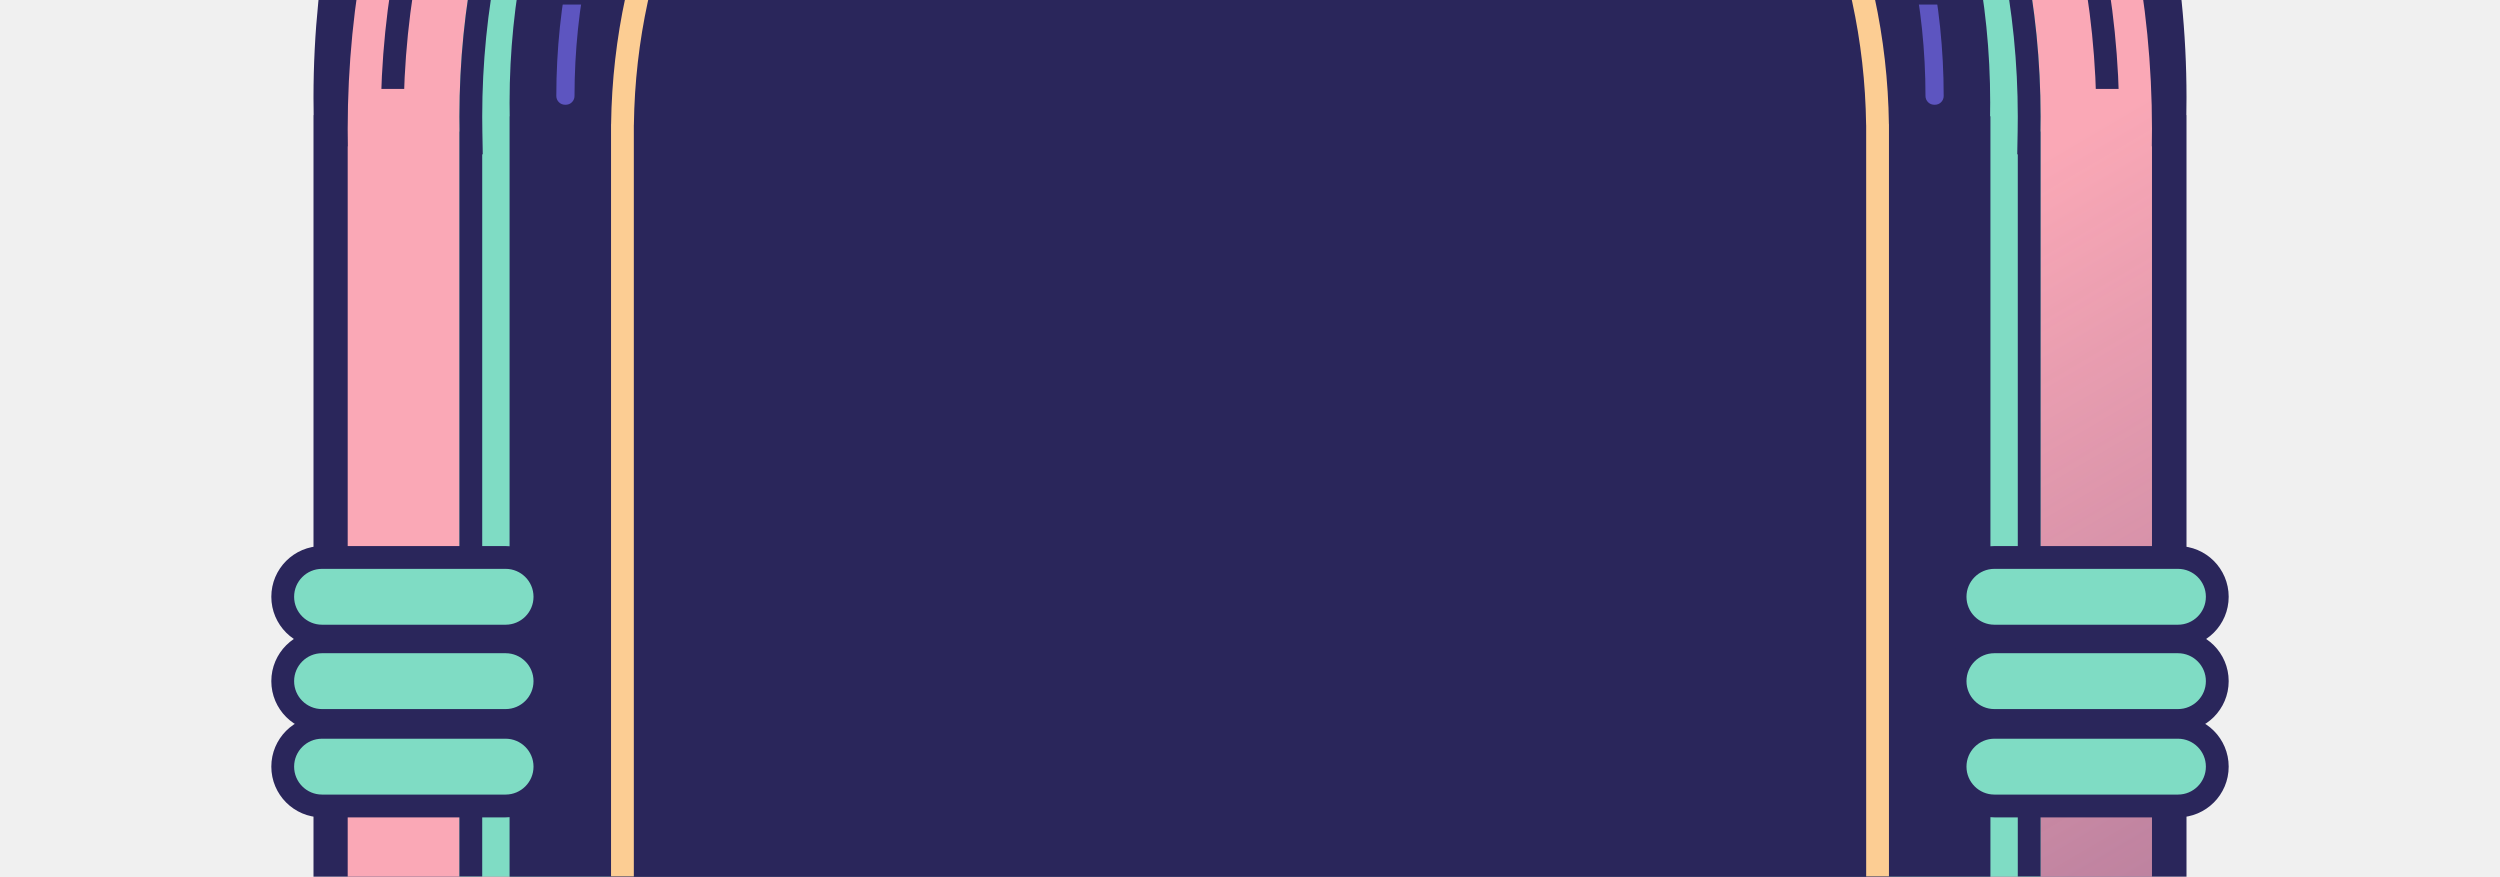
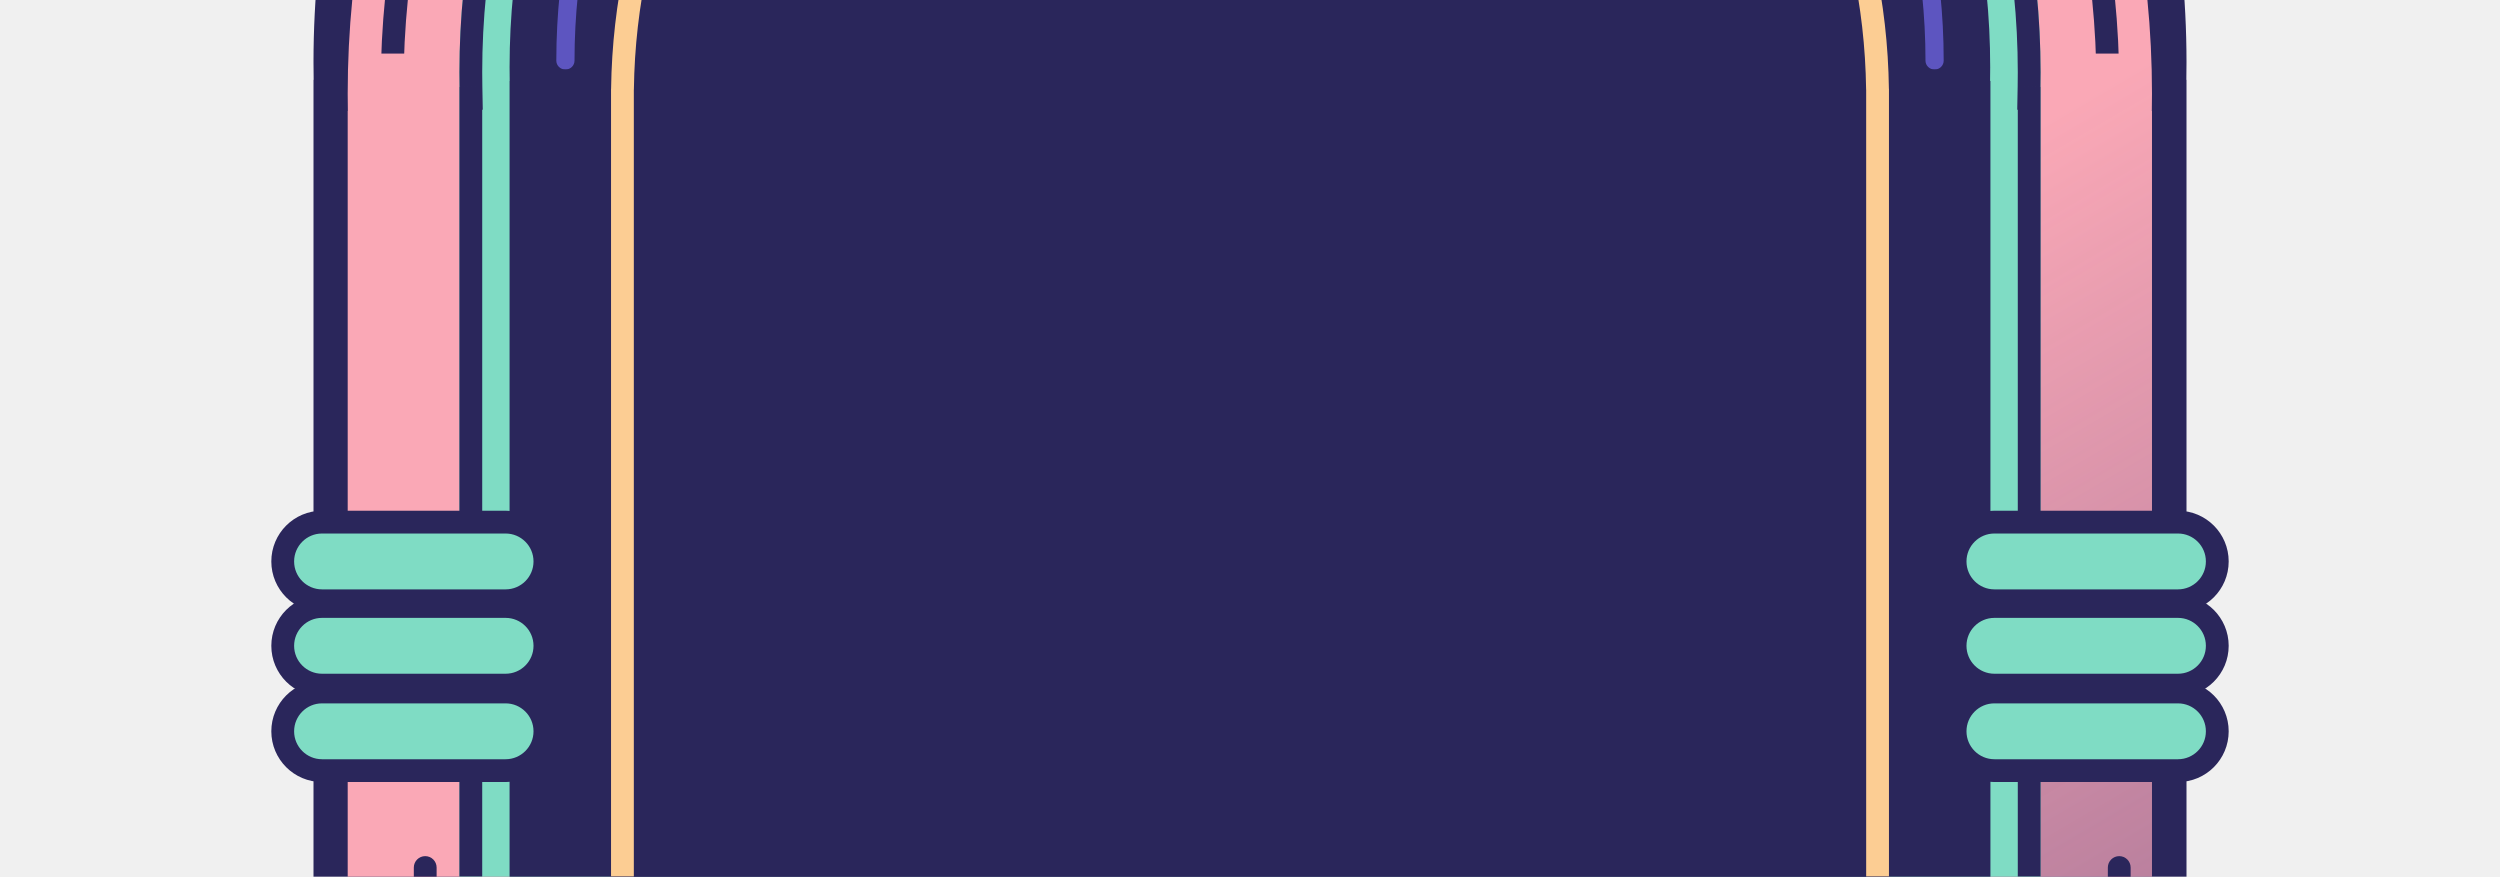
<svg xmlns="http://www.w3.org/2000/svg" width="2193" height="769" viewBox="0 0 2193 769" fill="none">
  <g clip-path="url(#clip0)">
-     <path fill-rule="evenodd" clip-rule="evenodd" d="M1917.86 101C1917.95 95.845 1918 90.678 1918 85.5C1918 -368.202 1550.2 -736 1096.5 -736C642.798 -736 275 -368.202 275 85.5C275 90.678 275.048 95.845 275.143 101H275V2262H1918V101H1917.86Z" fill="#2A265B" />
-     <path fill-rule="evenodd" clip-rule="evenodd" d="M1887.58 128.391C1887.67 123.301 1887.72 118.2 1887.72 113.088C1887.72 -334.864 1533.41 -698 1096.36 -698C659.303 -698 305 -334.864 305 113.088C305 118.2 305.046 123.301 305.138 128.391H305V2262H1887.72V128.391H1887.58Z" fill="url(#paint0_linear)" />
+     <path fill-rule="evenodd" clip-rule="evenodd" d="M1917.86 70C1917.95 64.845 1918 59.678 1918 54.5C1918 -399.202 1550.2 -767 1096.5 -767C642.798 -767 275 -399.202 275 54.5C275 59.678 275.048 64.845 275.143 70H275V2231H1918V70H1917.86Z" fill="#2A265B" />
+     <path fill-rule="evenodd" clip-rule="evenodd" d="M1887.58 97.391C1887.67 92.301 1887.72 87.2 1887.72 82.088C1887.72 -365.864 1533.41 -729 1096.36 -729C659.303 -729 305 -365.864 305 82.088C305 87.2 305.046 92.301 305.138 97.391H305V2231H1887.72V97.391H1887.58Z" fill="url(#paint0_linear)" />
    <mask id="path-3-inside-1" fill="white">
-       <path fill-rule="evenodd" clip-rule="evenodd" d="M1789.88 115.399C1789.96 111.052 1790 106.695 1790 102.328C1790 -285.557 1479.51 -600 1096.5 -600C713.491 -600 403 -285.557 403 102.328C403 106.695 403.039 111.052 403.118 115.399H403V2296H1790V115.399H1789.88Z" />
+       <path fill-rule="evenodd" clip-rule="evenodd" d="M1789.88 76.247C1789.96 71.949 1790 67.642 1790 63.325C1790 -320.14 1479.51 -631 1096.5 -631C713.491 -631 403 -320.14 403 63.325C403 67.642 403.039 71.949 403.118 76.247H403V2232H1790V76.247H1789.88Z" />
    </mask>
-     <path fill-rule="evenodd" clip-rule="evenodd" d="M1789.88 115.399C1789.96 111.052 1790 106.695 1790 102.328C1790 -285.557 1479.51 -600 1096.5 -600C713.491 -600 403 -285.557 403 102.328C403 106.695 403.039 111.052 403.118 115.399H403V2296H1790V115.399H1789.88Z" fill="#7FDCC4" />
-     <path d="M1789.88 115.399L1769.89 115.039L1769.52 135.399H1789.88V115.399ZM403.118 115.399V135.399H423.481L423.114 115.039L403.118 115.399ZM403 115.399V95.399H383V115.399H403ZM403 2296H383V2316H403V2296ZM1790 2296V2316H1810V2296H1790ZM1790 115.399H1810V95.399H1790V115.399ZM1770 102.328C1770 106.575 1769.96 110.812 1769.89 115.039L1809.88 115.76C1809.96 111.292 1810 106.815 1810 102.328H1770ZM1096.5 -580C1468.23 -580 1770 -274.75 1770 102.328H1810C1810 -296.363 1490.79 -620 1096.5 -620V-580ZM423 102.328C423 -274.75 724.774 -580 1096.5 -580V-620C702.207 -620 383 -296.363 383 102.328H423ZM423.114 115.039C423.038 110.811 423 106.574 423 102.328H383C383 106.815 383.04 111.292 383.121 115.759L423.114 115.039ZM403 135.399H403.118V95.399H403V135.399ZM423 2296V115.399H383V2296H423ZM1790 2276H403V2316H1790V2276ZM1770 115.399V2296H1810V115.399H1770ZM1789.88 135.399H1790V95.399H1789.88V135.399Z" fill="#2A265B" mask="url(#path-3-inside-1)" />
+     <path fill-rule="evenodd" clip-rule="evenodd" d="M1789.88 76.247C1789.96 71.949 1790 67.642 1790 63.325C1790 -320.14 1479.51 -631 1096.5 -631C713.491 -631 403 -320.14 403 63.325C403 67.642 403.039 71.949 403.118 76.247H403V2232H1790V76.247H1789.88Z" fill="#7FDCC4" />
+     <path d="M1789.88 76.247L1769.89 75.882L1769.51 96.247H1789.88V76.247ZM403.118 76.247V96.247H423.486L423.114 75.882L403.118 76.247ZM403 76.247V56.247H383V76.247H403ZM403 2232H383V2252H403V2232ZM1790 2232V2252H1810V2232H1790ZM1790 76.247H1810V56.247H1790V76.247ZM1770 63.325C1770 67.52 1769.96 71.706 1769.89 75.882L1809.88 76.612C1809.96 72.192 1810 67.763 1810 63.325H1770ZM1096.5 -611C1468.44 -611 1770 -309.117 1770 63.325H1810C1810 -331.163 1490.58 -651 1096.5 -651V-611ZM423 63.325C423 -309.117 724.559 -611 1096.5 -611V-651C702.422 -651 383 -331.163 383 63.325H423ZM423.114 75.882C423.038 71.706 423 67.52 423 63.325H383C383 67.763 383.04 72.192 383.121 76.612L423.114 75.882ZM403 96.247H403.118V56.247H403V96.247ZM423 2232V76.247H383V2232H423ZM1790 2212H403V2252H1790V2212ZM1770 76.247V2232H1810V76.247H1770ZM1789.88 96.247H1790V56.247H1789.88V96.247Z" fill="#2A265B" mask="url(#path-3-inside-1)" />
    <g filter="url(#filter0_b)">
-       <path fill-rule="evenodd" clip-rule="evenodd" d="M1745.69 102C1745.76 97.99 1745.8 93.972 1745.8 89.945C1745.8 -269.01 1455.05 -560 1096.4 -560C737.746 -560 447 -269.01 447 89.945C447 93.972 447.037 97.99 447.109 102H447V2262H1746V102H1745.69Z" fill="#2A265B" />
+       <path fill-rule="evenodd" clip-rule="evenodd" d="M1745.69 71C1745.76 66.99 1745.8 62.972 1745.8 58.945C1745.8 -300.01 1455.05 -591 1096.4 -591C737.746 -591 447 -300.01 447 58.945C447 62.972 447.037 66.99 447.109 71H447V2231H1746V71H1745.69Z" fill="#2A265B" />
    </g>
    <mask id="path-6-inside-2" fill="white">
-       <path fill-rule="evenodd" clip-rule="evenodd" d="M1657 116.5V1248C1657 1303.23 1612.23 1348 1557 1348H636C580.771 1348 536 1303.23 536 1248V116.5V109.025C536 109.011 536.011 109 536.025 109V109C536.038 109 536.049 108.989 536.049 108.975C540.077 -197.112 789.456 -444 1096.5 -444C1403.54 -444 1652.92 -197.112 1656.95 108.975C1656.95 108.989 1656.96 109 1656.98 109V109C1656.99 109 1657 109.011 1657 109.025V116.5Z" />
+       <path fill-rule="evenodd" clip-rule="evenodd" d="M1657 85.5V1217C1657 1272.23 1612.23 1317 1557 1317H636C580.771 1317 536 1272.23 536 1217V85.5V78.025C536 78.011 536.011 78 536.025 78V78C536.038 78 536.049 77.989 536.049 77.975C540.077 -228.112 789.456 -475 1096.5 -475C1403.54 -475 1652.92 -228.112 1656.95 77.975C1656.95 77.989 1656.96 78 1656.98 78V78C1656.99 78 1657 78.011 1657 78.025V85.5Z" />
    </mask>
-     <path fill-rule="evenodd" clip-rule="evenodd" d="M1657 116.5V1248C1657 1303.23 1612.23 1348 1557 1348H636C580.771 1348 536 1303.23 536 1248V116.5V109.025C536 109.011 536.011 109 536.025 109V109C536.038 109 536.049 108.989 536.049 108.975C540.077 -197.112 789.456 -444 1096.5 -444C1403.54 -444 1652.92 -197.112 1656.95 108.975C1656.95 108.989 1656.96 109 1656.98 109V109C1656.99 109 1657 109.011 1657 109.025V116.5Z" fill="#2A265B" />
-     <path d="M536.049 108.975L556.048 109.239L536.049 108.975ZM1656.95 108.975L1636.95 109.239L1656.95 108.975ZM1637 116.5V1248H1677V116.5H1637ZM1557 1328H636V1368H1557V1328ZM556 1248V116.5H516V1248H556ZM556 116.5V109.025H516V116.5H556ZM556.048 109.239C559.931 -185.921 800.414 -424 1096.5 -424V-464C778.499 -464 520.222 -208.303 516.051 108.712L556.048 109.239ZM1096.5 -424C1392.59 -424 1633.07 -185.921 1636.95 109.239L1676.95 108.712C1672.78 -208.303 1414.5 -464 1096.5 -464V-424ZM1637 109.025V116.5H1677V109.025H1637ZM1656.98 129C1645.94 129 1637 120.057 1637 109.025H1677C1677 97.965 1668.03 89 1656.98 89V129ZM536.025 129C547.125 129 555.905 120.05 556.048 109.239L516.051 108.712C516.193 97.928 524.951 89 536.025 89V129ZM556 109.025C556 120.057 547.057 129 536.025 129V89C524.965 89 516 97.966 516 109.025H556ZM1636.95 109.239C1637.09 120.045 1645.87 129 1656.98 129V89C1668.05 89 1676.81 97.933 1676.95 108.712L1636.95 109.239ZM636 1328C591.817 1328 556 1292.18 556 1248H516C516 1314.27 569.726 1368 636 1368V1328ZM1637 1248C1637 1292.18 1601.18 1328 1557 1328V1368C1623.27 1368 1677 1314.27 1677 1248H1637Z" fill="#FCCD93" mask="url(#path-6-inside-2)" />
-     <rect x="248" y="489" width="230" height="69" rx="34.5" fill="#7FDCC4" stroke="#2A265B" stroke-width="20" />
-     <rect x="248" y="563" width="230" height="69" rx="34.5" fill="#7FDCC4" stroke="#2A265B" stroke-width="20" />
-     <rect x="248" y="638" width="230" height="69" rx="34.5" fill="#7FDCC4" stroke="#2A265B" stroke-width="20" />
-     <rect x="1715" y="489" width="230" height="69" rx="34.5" fill="#7FDCC4" stroke="#2A265B" stroke-width="20" />
-     <rect x="1715" y="563" width="230" height="69" rx="34.5" fill="#7FDCC4" stroke="#2A265B" stroke-width="20" />
-     <rect x="1715" y="638" width="230" height="69" rx="34.5" fill="#7FDCC4" stroke="#2A265B" stroke-width="20" />
-     <mask id="mask0" mask-type="alpha" maskUnits="userSpaceOnUse" x="334" y="-656" width="1525" height="772">
-       <path fill-rule="evenodd" clip-rule="evenodd" d="M1096.5 -636C686.422 -636 354 -303.789 354 106C354 111.523 349.523 116 344 116C338.477 116 334 111.523 334 106C334 -314.847 675.389 -656 1096.5 -656C1517.61 -656 1859 -314.847 1859 106C1859 111.523 1854.52 116 1849 116C1843.48 116 1839 111.523 1839 106C1839 -303.789 1506.58 -636 1096.5 -636Z" fill="#2A265B" />
+     <path fill-rule="evenodd" clip-rule="evenodd" d="M1657 85.5V1217C1657 1272.23 1612.23 1317 1557 1317H636C580.771 1317 536 1272.23 536 1217V85.5V78.025C536 78.011 536.011 78 536.025 78V78C536.038 78 536.049 77.989 536.049 77.975C540.077 -228.112 789.456 -475 1096.5 -475C1403.54 -475 1652.92 -228.112 1656.95 77.975C1656.95 77.989 1656.96 78 1656.98 78V78C1656.99 78 1657 78.011 1657 78.025V85.5Z" fill="#2A265B" />
+     <path d="M536.049 77.975L556.048 78.239L536.049 77.975ZM1656.95 77.975L1636.95 78.239L1656.95 77.975ZM1637 85.5V1217H1677V85.5H1637ZM1557 1297H636V1337H1557V1297ZM556 1217V85.5H516V1217H556ZM556 85.5V78.025H516V85.5H556ZM556.048 78.239C559.931 -216.921 800.414 -455 1096.5 -455V-495C778.499 -495 520.222 -239.303 516.051 77.712L556.048 78.239ZM1096.5 -455C1392.59 -455 1633.07 -216.921 1636.95 78.239L1676.95 77.712C1672.78 -239.303 1414.5 -495 1096.5 -495V-455ZM1637 78.025V85.5H1677V78.025H1637ZM1656.98 98C1645.94 98 1637 89.057 1637 78.025H1677C1677 66.965 1668.03 58 1656.98 58V98ZM536.025 98C547.125 98 555.905 89.05 556.048 78.239L516.051 77.712C516.193 66.928 524.951 58 536.025 58V98ZM556 78.025C556 89.057 547.057 98 536.025 98V58C524.965 58 516 66.966 516 78.025H556ZM1636.95 78.239C1637.09 89.045 1645.87 98 1656.98 98V58C1668.05 58 1676.81 66.933 1676.95 77.712L1636.95 78.239ZM636 1297C591.817 1297 556 1261.18 556 1217H516C516 1283.27 569.726 1337 636 1337V1297ZM1637 1217C1637 1261.18 1601.18 1297 1557 1297V1337C1623.27 1337 1677 1283.27 1677 1217H1637Z" fill="#FCCD93" mask="url(#path-6-inside-2)" />
+     <rect x="248" y="458" width="230" height="69" rx="34.5" fill="#7FDCC4" stroke="#2A265B" stroke-width="20" />
+     <rect x="248" y="532" width="230" height="69" rx="34.5" fill="#7FDCC4" stroke="#2A265B" stroke-width="20" />
+     <rect x="248" y="607" width="230" height="69" rx="34.5" fill="#7FDCC4" stroke="#2A265B" stroke-width="20" />
+     <rect x="1715" y="458" width="230" height="69" rx="34.5" fill="#7FDCC4" stroke="#2A265B" stroke-width="20" />
+     <rect x="1715" y="532" width="230" height="69" rx="34.5" fill="#7FDCC4" stroke="#2A265B" stroke-width="20" />
+     <rect x="1715" y="607" width="230" height="69" rx="34.5" fill="#7FDCC4" stroke="#2A265B" stroke-width="20" />
+     <mask id="mask0" mask-type="alpha" maskUnits="userSpaceOnUse" x="334" y="-687" width="1525" height="772">
+       <path fill-rule="evenodd" clip-rule="evenodd" d="M1096.5 -667C686.422 -667 354 -334.789 354 75C354 80.523 349.523 85 344 85C338.477 85 334 80.523 334 75C334 -345.847 675.389 -687 1096.5 -687C1517.61 -687 1859 -345.847 1859 75C1859 80.523 1854.52 85 1849 85C1843.48 85 1839 80.523 1839 75C1839 -334.789 1506.58 -667 1096.5 -667Z" fill="#2A265B" />
    </mask>
    <g mask="url(#mask0)">
-       <rect x="263" y="-275" width="1666" height="353" fill="#2A265B" />
+       <rect x="263" y="-306" width="1666" height="353" fill="#2A265B" />
    </g>
-     <mask id="mask1" mask-type="alpha" maskUnits="userSpaceOnUse" x="488" y="-507" width="1217" height="599">
-       <path fill-rule="evenodd" clip-rule="evenodd" d="M1096.5 -491.482C769.245 -491.482 503.961 -233.717 503.961 84.241C503.961 88.526 500.388 92 495.98 92C491.573 92 488 88.526 488 84.241C488 -242.297 760.44 -507 1096.5 -507C1432.56 -507 1705 -242.297 1705 84.241C1705 88.526 1701.43 92 1697.02 92C1692.61 92 1689.04 88.526 1689.04 84.241C1689.04 -233.717 1423.76 -491.482 1096.5 -491.482Z" fill="#5D55C0" />
+     <mask id="mask1" mask-type="alpha" maskUnits="userSpaceOnUse" x="488" y="-538" width="1217" height="599">
+       <path fill-rule="evenodd" clip-rule="evenodd" d="M1096.5 -522.482C769.245 -522.482 503.961 -264.717 503.961 53.241C503.961 57.526 500.388 61 495.98 61C491.573 61 488 57.526 488 53.241C488 -273.297 760.44 -538 1096.5 -538C1432.56 -538 1705 -273.297 1705 53.241C1705 57.526 1701.43 61 1697.02 61C1692.61 61 1689.04 57.526 1689.04 53.241C1689.04 -264.717 1423.76 -522.482 1096.5 -522.482Z" fill="#5D55C0" />
    </mask>
    <g mask="url(#mask1)">
-       <rect x="431" y="4" width="1330" height="88" fill="#5D55C0" />
+       <rect x="431" y="-136" width="1330" height="197" fill="#5D55C0" />
    </g>
+     <rect x="363" y="751" width="20" height="185" rx="10" fill="#2A265B" />
+     <rect x="1849" y="751" width="20" height="185" rx="10" fill="#2A265B" />
  </g>
  <defs>
-     <filter id="filter0_b" x="443" y="-564" width="1307" height="2830" filterUnits="userSpaceOnUse" color-interpolation-filters="sRGB">
+     <filter id="filter0_b" x="443" y="-595" width="1307" height="2830" filterUnits="userSpaceOnUse" color-interpolation-filters="sRGB">
      <feFlood flood-opacity="0" result="BackgroundImageFix" />
      <feGaussianBlur in="BackgroundImage" stdDeviation="2" />
      <feComposite in2="SourceAlpha" operator="in" result="effect1_backgroundBlur" />
      <feBlend mode="normal" in="SourceGraphic" in2="effect1_backgroundBlur" result="shape" />
    </filter>
-     <linearGradient id="paint0_linear" x1="573.5" y1="843" x2="1617" y2="2619.5" gradientUnits="userSpaceOnUse">
+     <linearGradient id="paint0_linear" x1="573.5" y1="812" x2="1617" y2="2588.5" gradientUnits="userSpaceOnUse">
      <stop offset="0.004" stop-color="#FAA8B6" />
      <stop offset="1" stop-color="#FAA8C9" stop-opacity="0" />
    </linearGradient>
    <clipPath id="clip0">
      <rect width="2193" height="769" fill="white" />
    </clipPath>
  </defs>
</svg>
